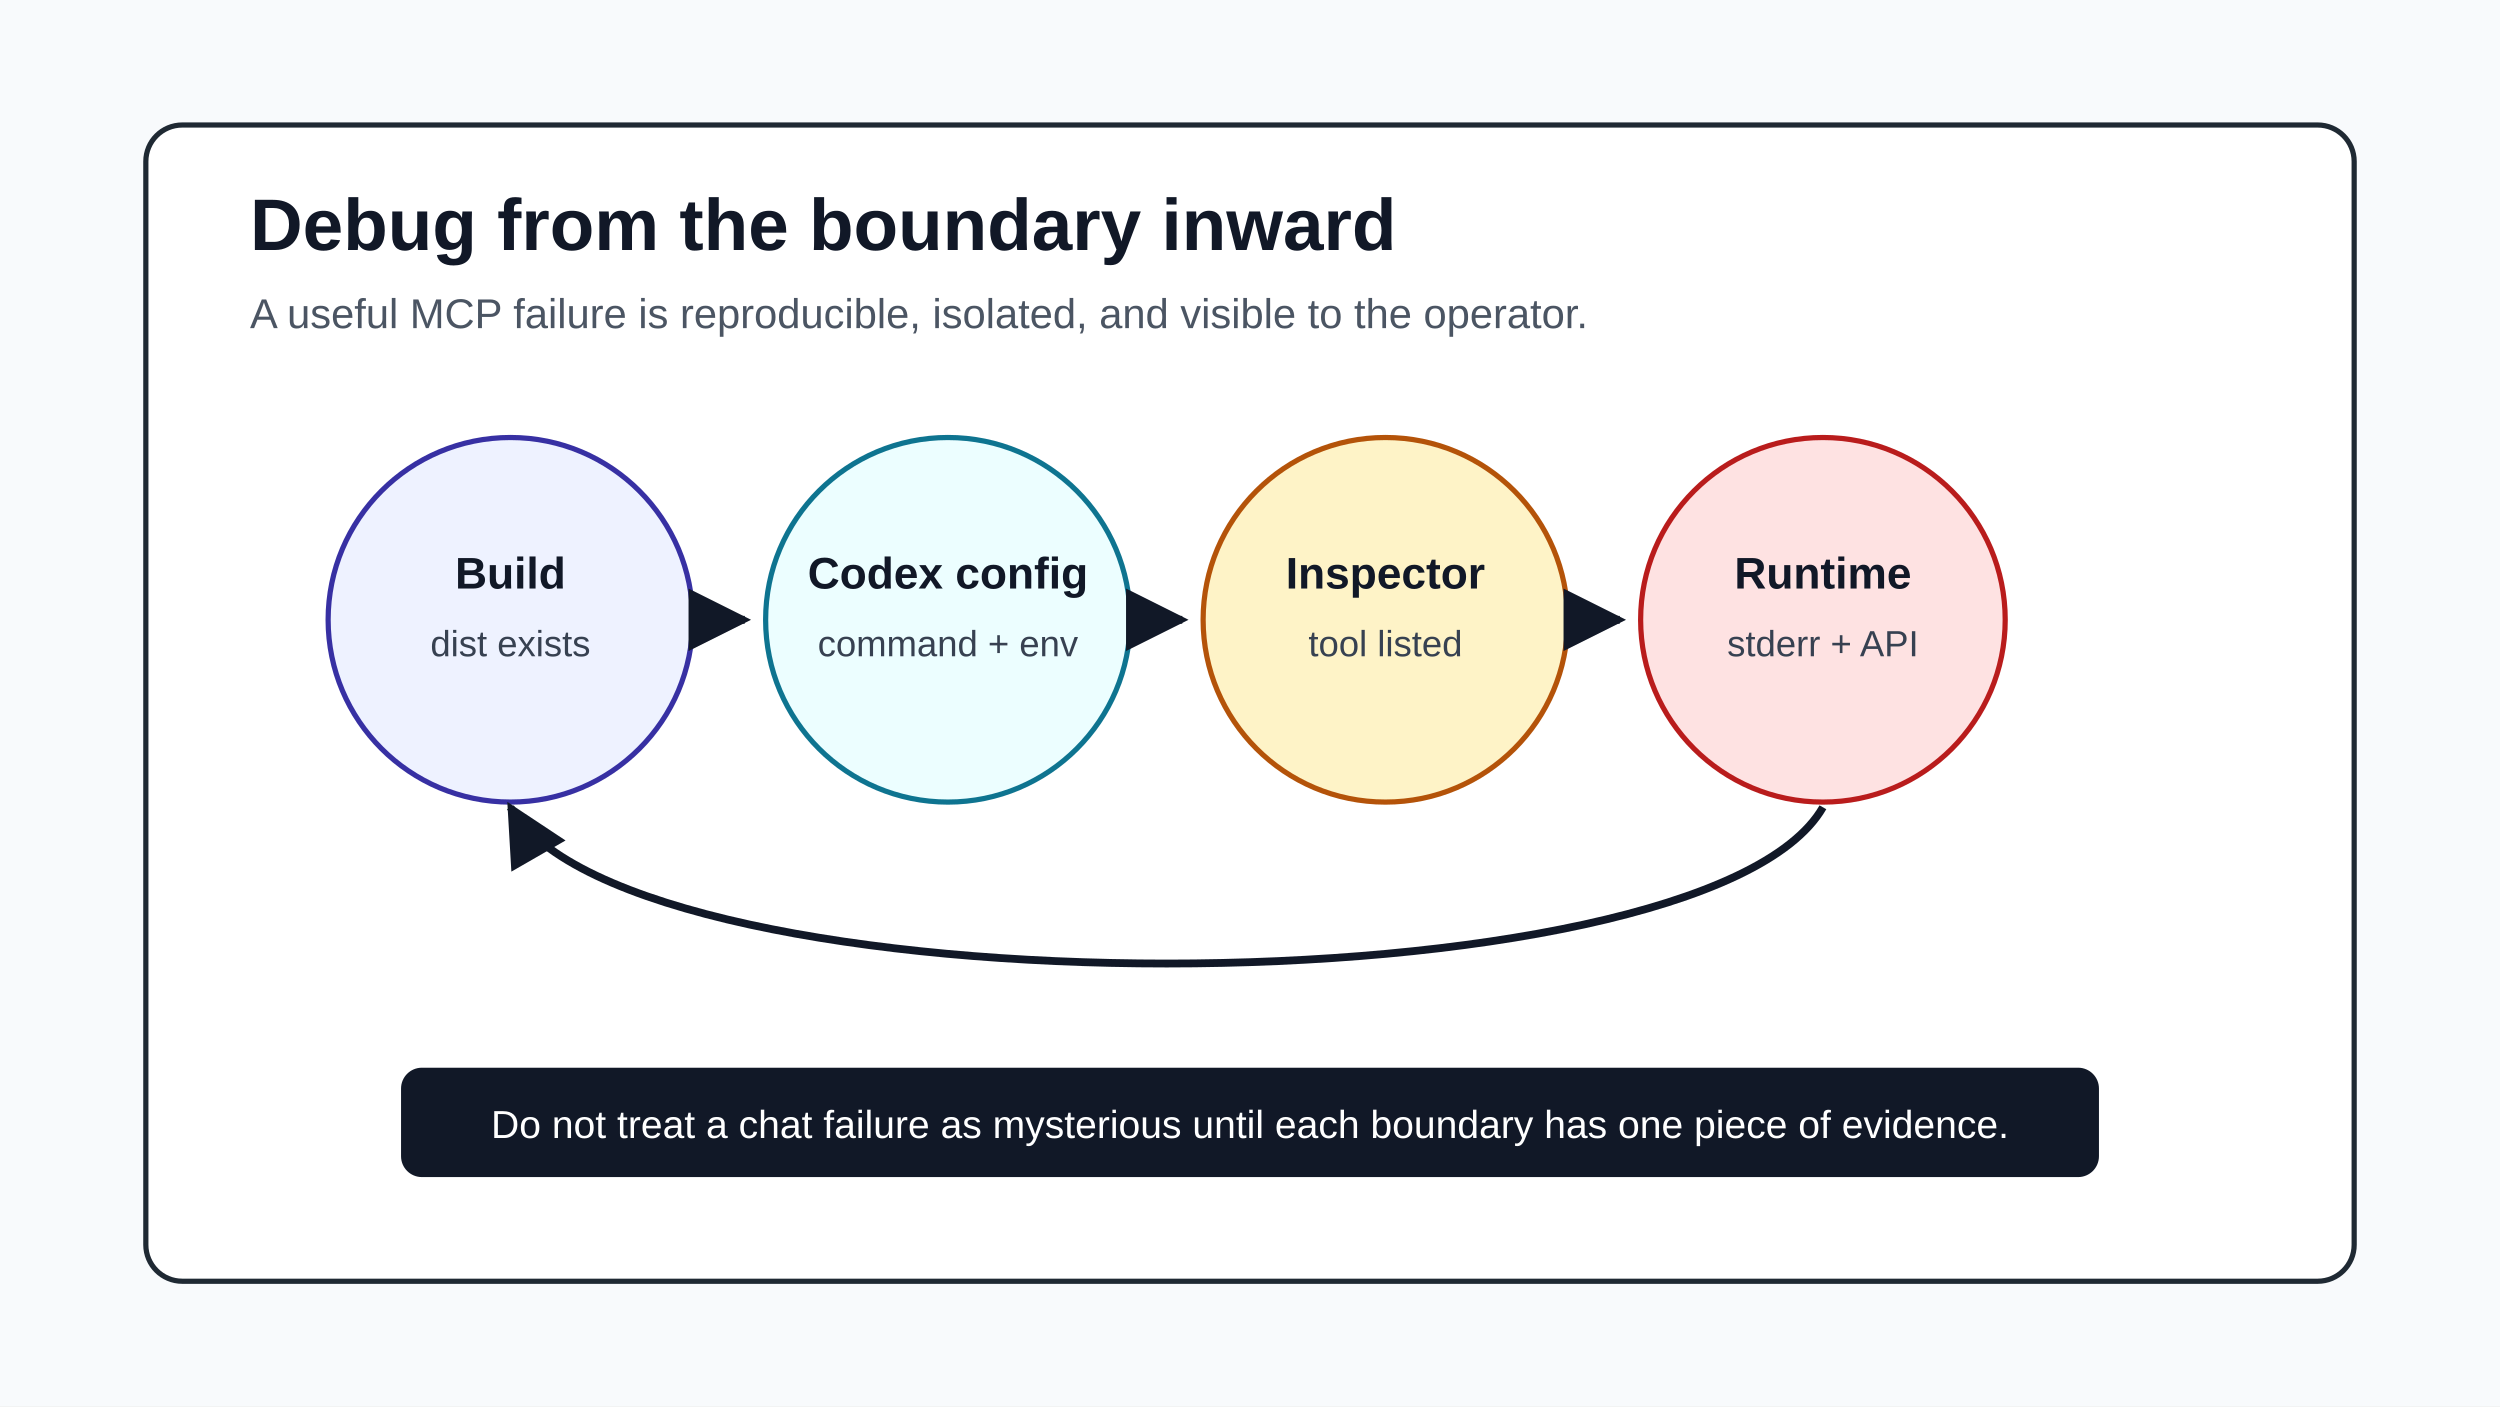
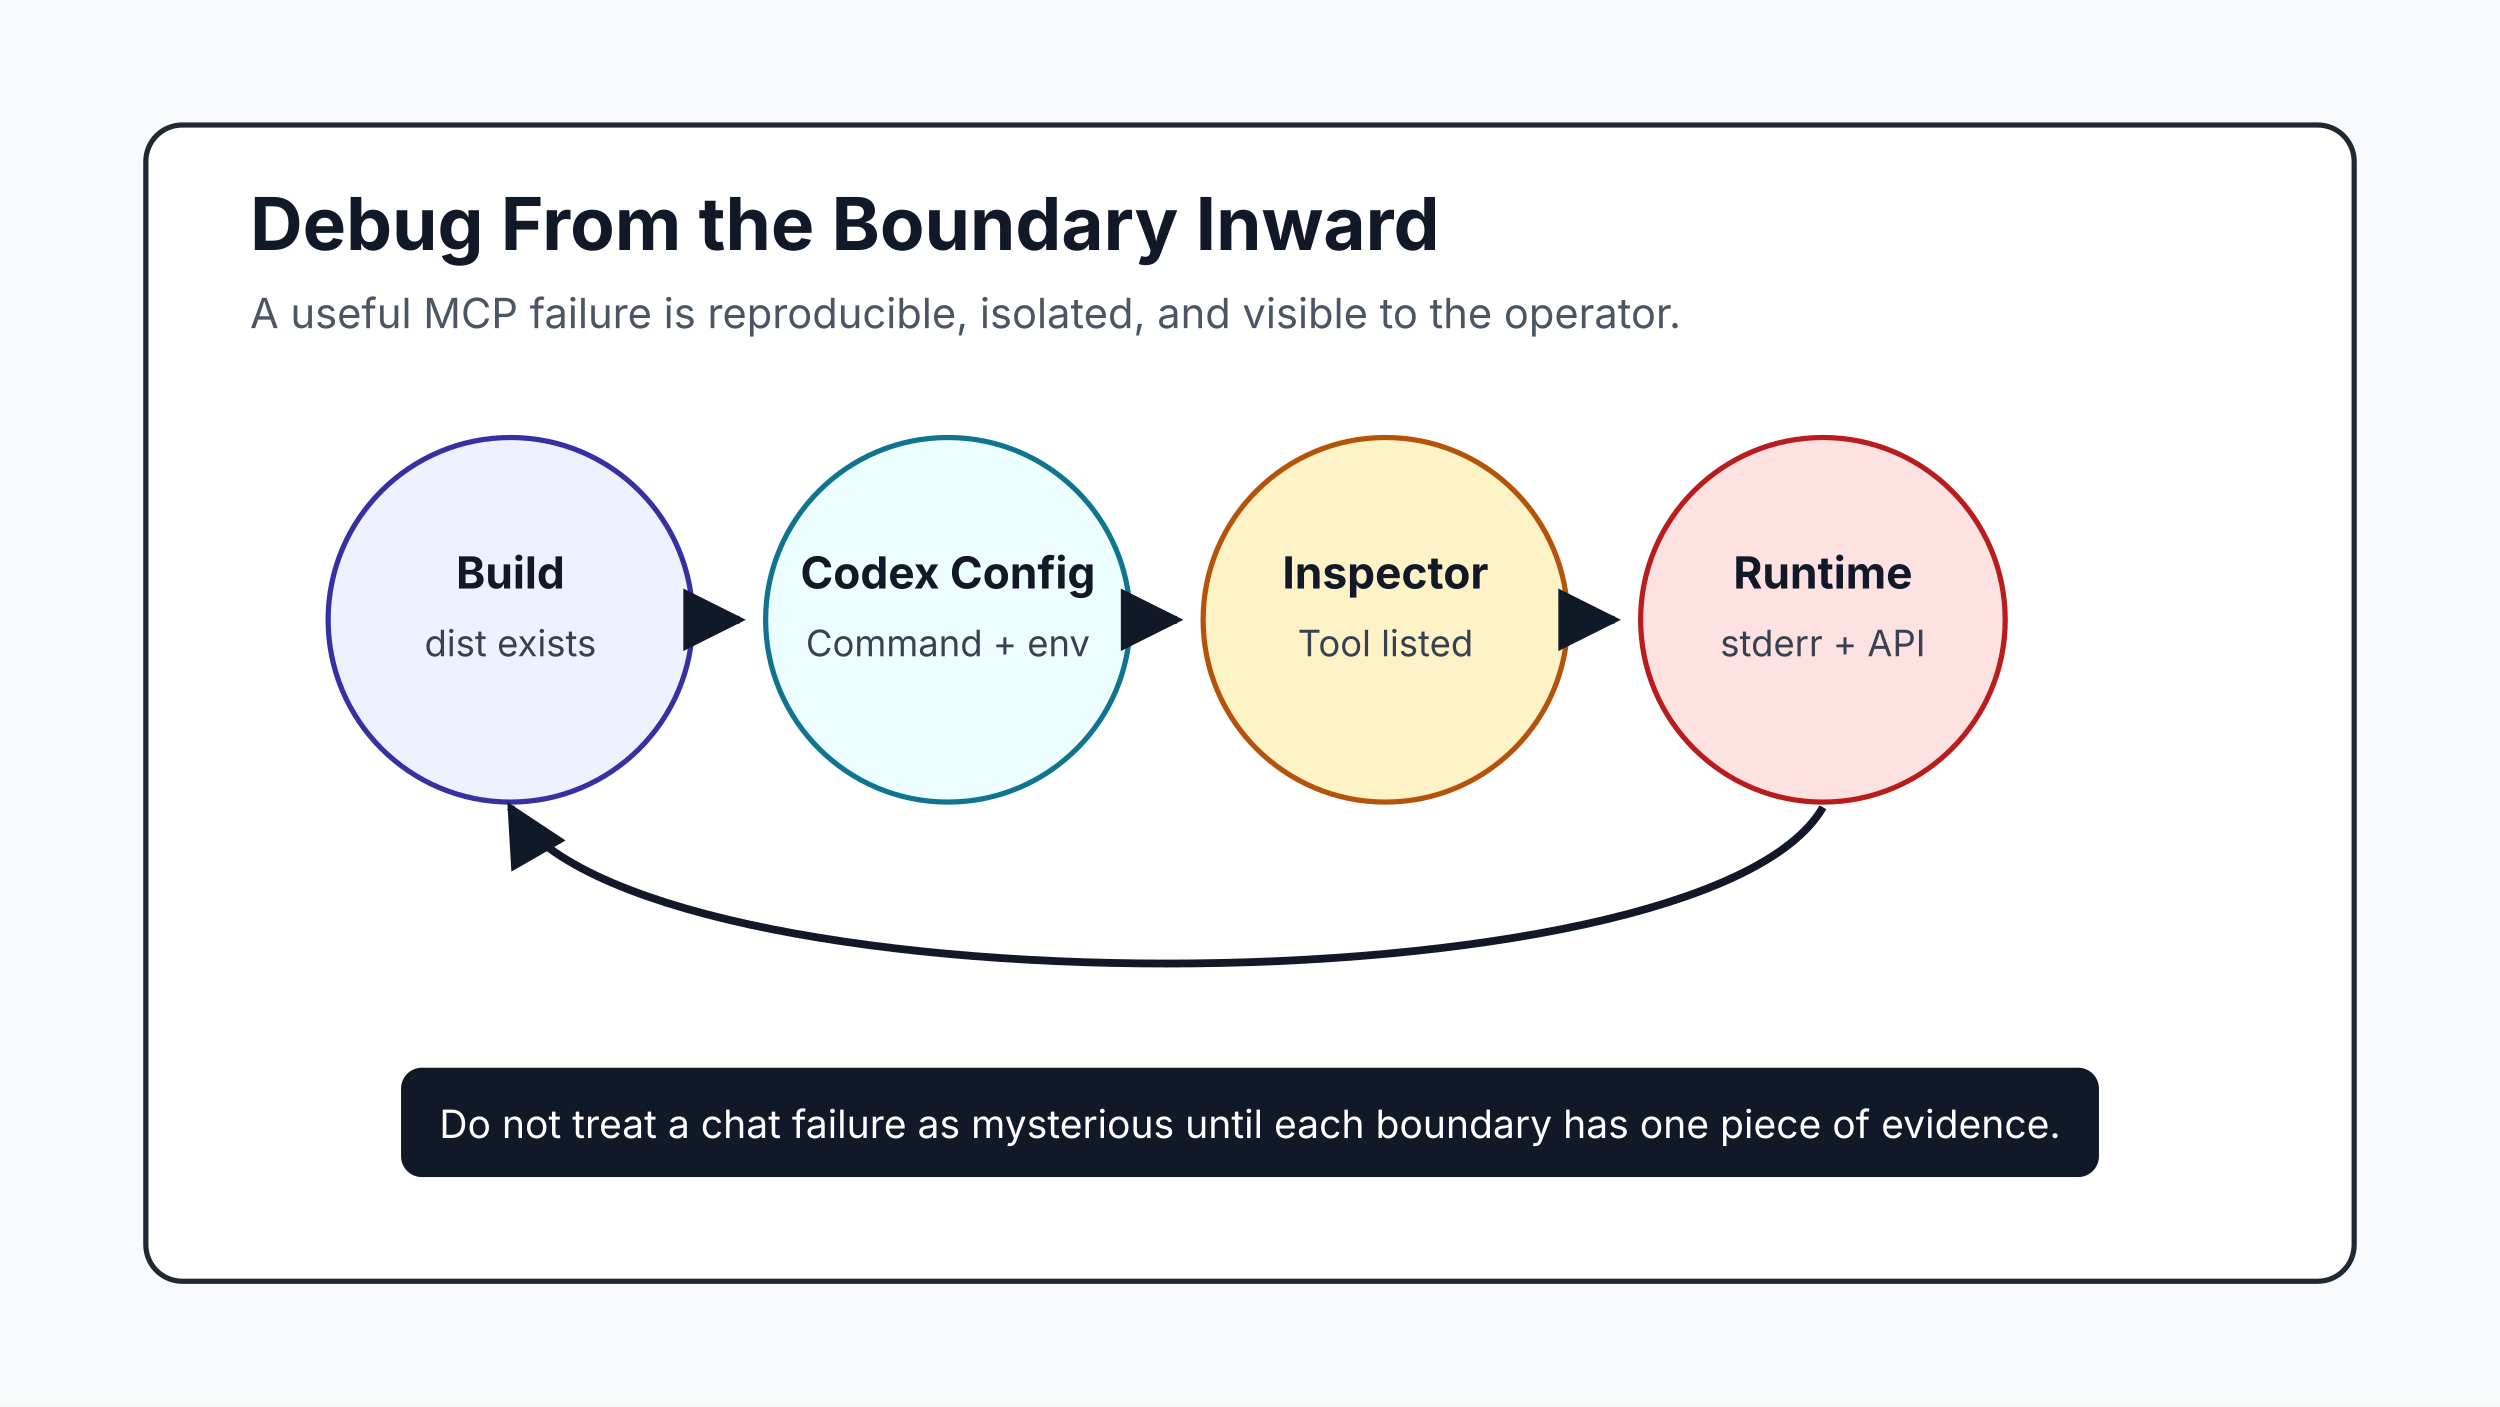
<svg xmlns="http://www.w3.org/2000/svg" viewBox="0 0 960 540" role="img" aria-labelledby="title desc">
  <rect width="960" height="540" fill="#f8fafc" />
  <rect x="56" y="48" width="848" height="444" rx="14" fill="#ffffff" stroke="#1f2933" stroke-width="2" />
-   <text x="96" y="96" font-family="Arial, sans-serif" font-size="28" font-weight="700" fill="#111827">Debug from the boundary inward</text>
-   <text x="96" y="126" font-family="Arial, sans-serif" font-size="16" fill="#4b5563">A useful MCP failure is reproducible, isolated, and visible to the operator.</text>
-   <g font-family="Arial, sans-serif">
+   <text x="96" y="96" font-family="Inter, Arial, sans-serif" font-size="28" font-weight="700" fill="#111827">Debug From the Boundary Inward</text>
+   <text x="96" y="126" font-family="Inter, Arial, sans-serif" font-size="16" fill="#4b5563">A useful MCP failure is reproducible, isolated, and visible to the operator.</text>
+   <g font-family="Inter, Arial, sans-serif">
    <circle cx="196" cy="238" r="70" fill="#eef2ff" stroke="#3730a3" stroke-width="2" />
    <text x="196" y="226" text-anchor="middle" font-size="17" font-weight="700" fill="#111827">Build</text>
    <text x="196" y="252" text-anchor="middle" font-size="14" fill="#374151">dist exists</text>
    <circle cx="364" cy="238" r="70" fill="#ecfeff" stroke="#0e7490" stroke-width="2" />
-     <text x="364" y="226" text-anchor="middle" font-size="17" font-weight="700" fill="#111827">Codex config</text>
-     <text x="364" y="252" text-anchor="middle" font-size="14" fill="#374151">command + env</text>
+     <text x="364" y="226" text-anchor="middle" font-size="17" font-weight="700" fill="#111827">Codex Config</text>
+     <text x="364" y="252" text-anchor="middle" font-size="14" fill="#374151">Command + env</text>
    <circle cx="532" cy="238" r="70" fill="#fef3c7" stroke="#b45309" stroke-width="2" />
    <text x="532" y="226" text-anchor="middle" font-size="17" font-weight="700" fill="#111827">Inspector</text>
-     <text x="532" y="252" text-anchor="middle" font-size="14" fill="#374151">tool listed</text>
+     <text x="532" y="252" text-anchor="middle" font-size="14" fill="#374151">Tool listed</text>
    <circle cx="700" cy="238" r="70" fill="#fee2e2" stroke="#b91c1c" stroke-width="2" />
    <text x="700" y="226" text-anchor="middle" font-size="17" font-weight="700" fill="#111827">Runtime</text>
    <text x="700" y="252" text-anchor="middle" font-size="14" fill="#374151">stderr + API</text>
-     <path d="M267 238 H286" stroke="#111827" stroke-width="3" marker-end="url(#arrow)" />
-     <path d="M435 238 H454" stroke="#111827" stroke-width="3" marker-end="url(#arrow)" />
-     <path d="M603 238 H622" stroke="#111827" stroke-width="3" marker-end="url(#arrow)" />
+     <path d="M274 238 H284" stroke="#111827" stroke-width="3" marker-end="url(#arrow)" />
+     <path d="M442 238 H452" stroke="#111827" stroke-width="3" marker-end="url(#arrow)" />
+     <path d="M610 238 H620" stroke="#111827" stroke-width="3" marker-end="url(#arrow)" />
    <path d="M700 310 C654 390 242 390 196 310" fill="none" stroke="#111827" stroke-width="3" marker-end="url(#arrow)" />
  </g>
  <rect x="154" y="410" width="652" height="42" rx="8" fill="#111827" />
-   <text x="480" y="437" text-anchor="middle" font-family="Arial, sans-serif" font-size="15" fill="#ffffff">Do not treat a chat failure as mysterious until each boundary has one piece of evidence.</text>
+   <text x="480" y="437" text-anchor="middle" font-family="Inter, Arial, sans-serif" font-size="15" fill="#ffffff">Do not treat a chat failure as mysterious until each boundary has one piece of evidence.</text>
  <defs>
    <marker id="arrow" viewBox="0 0 10 10" refX="9" refY="5" markerWidth="8" markerHeight="8" orient="auto-start-reverse">
      <path d="M 0 0 L 10 5 L 0 10 z" fill="#111827" />
    </marker>
  </defs>
</svg>
